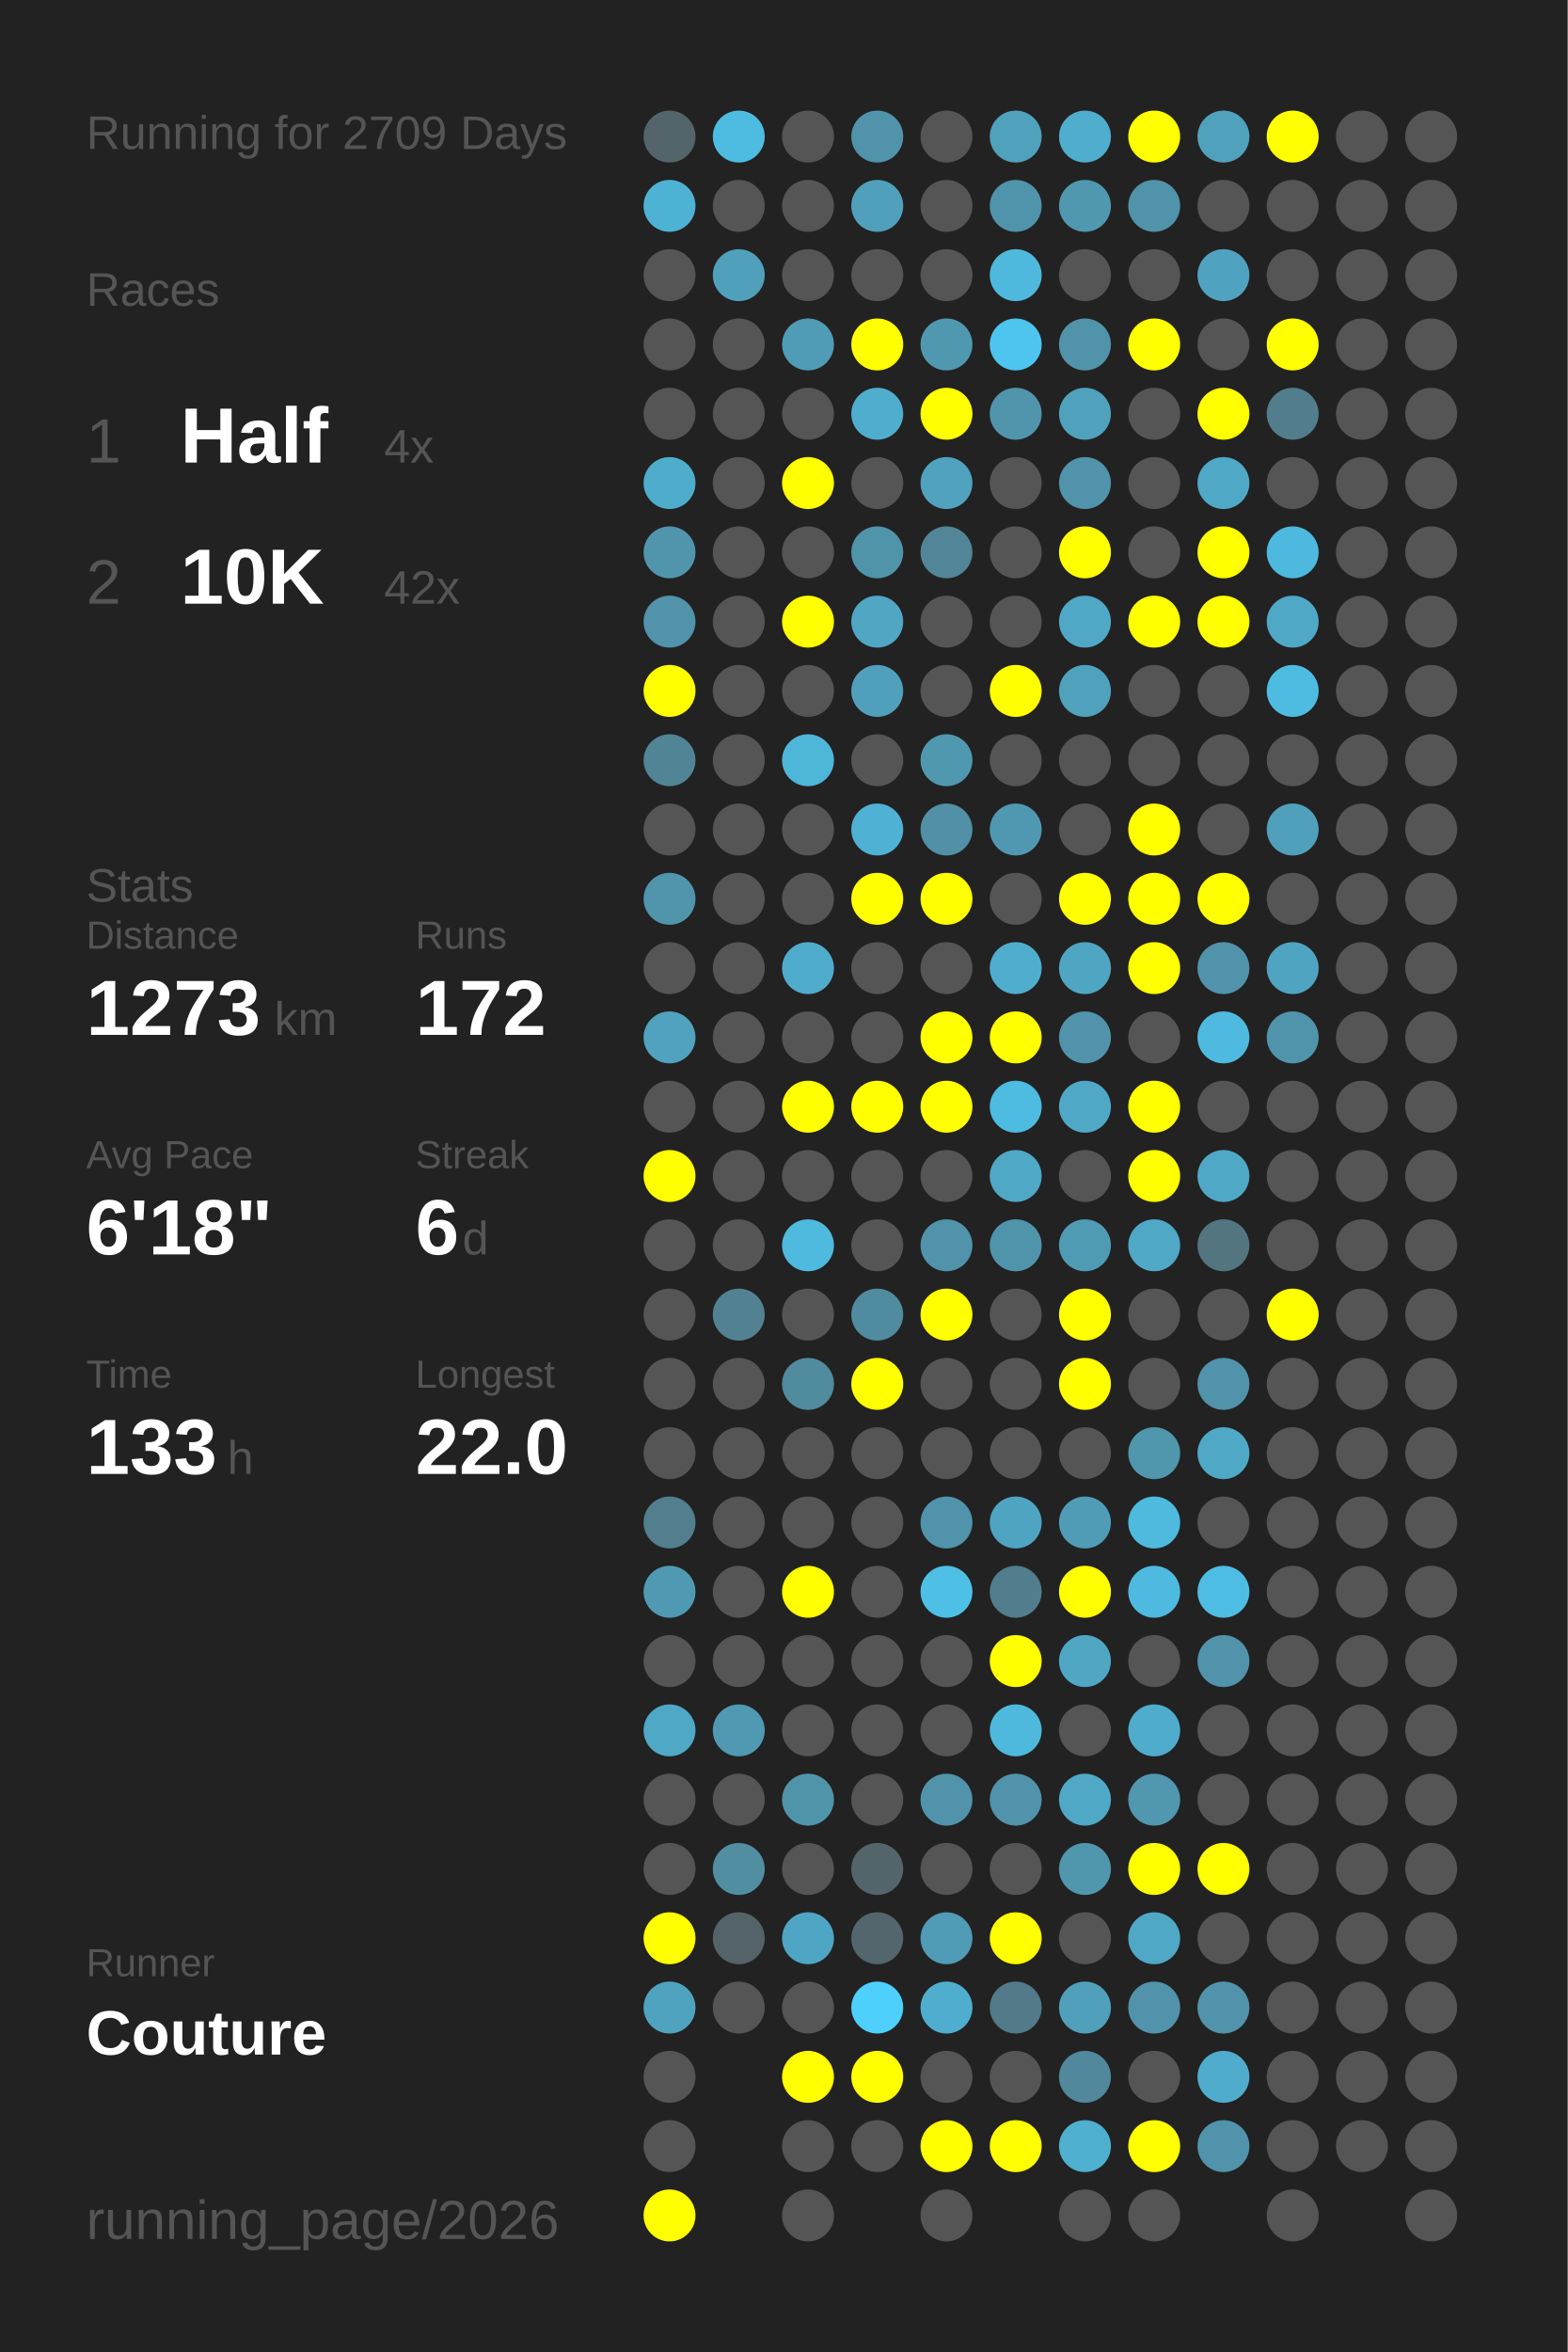
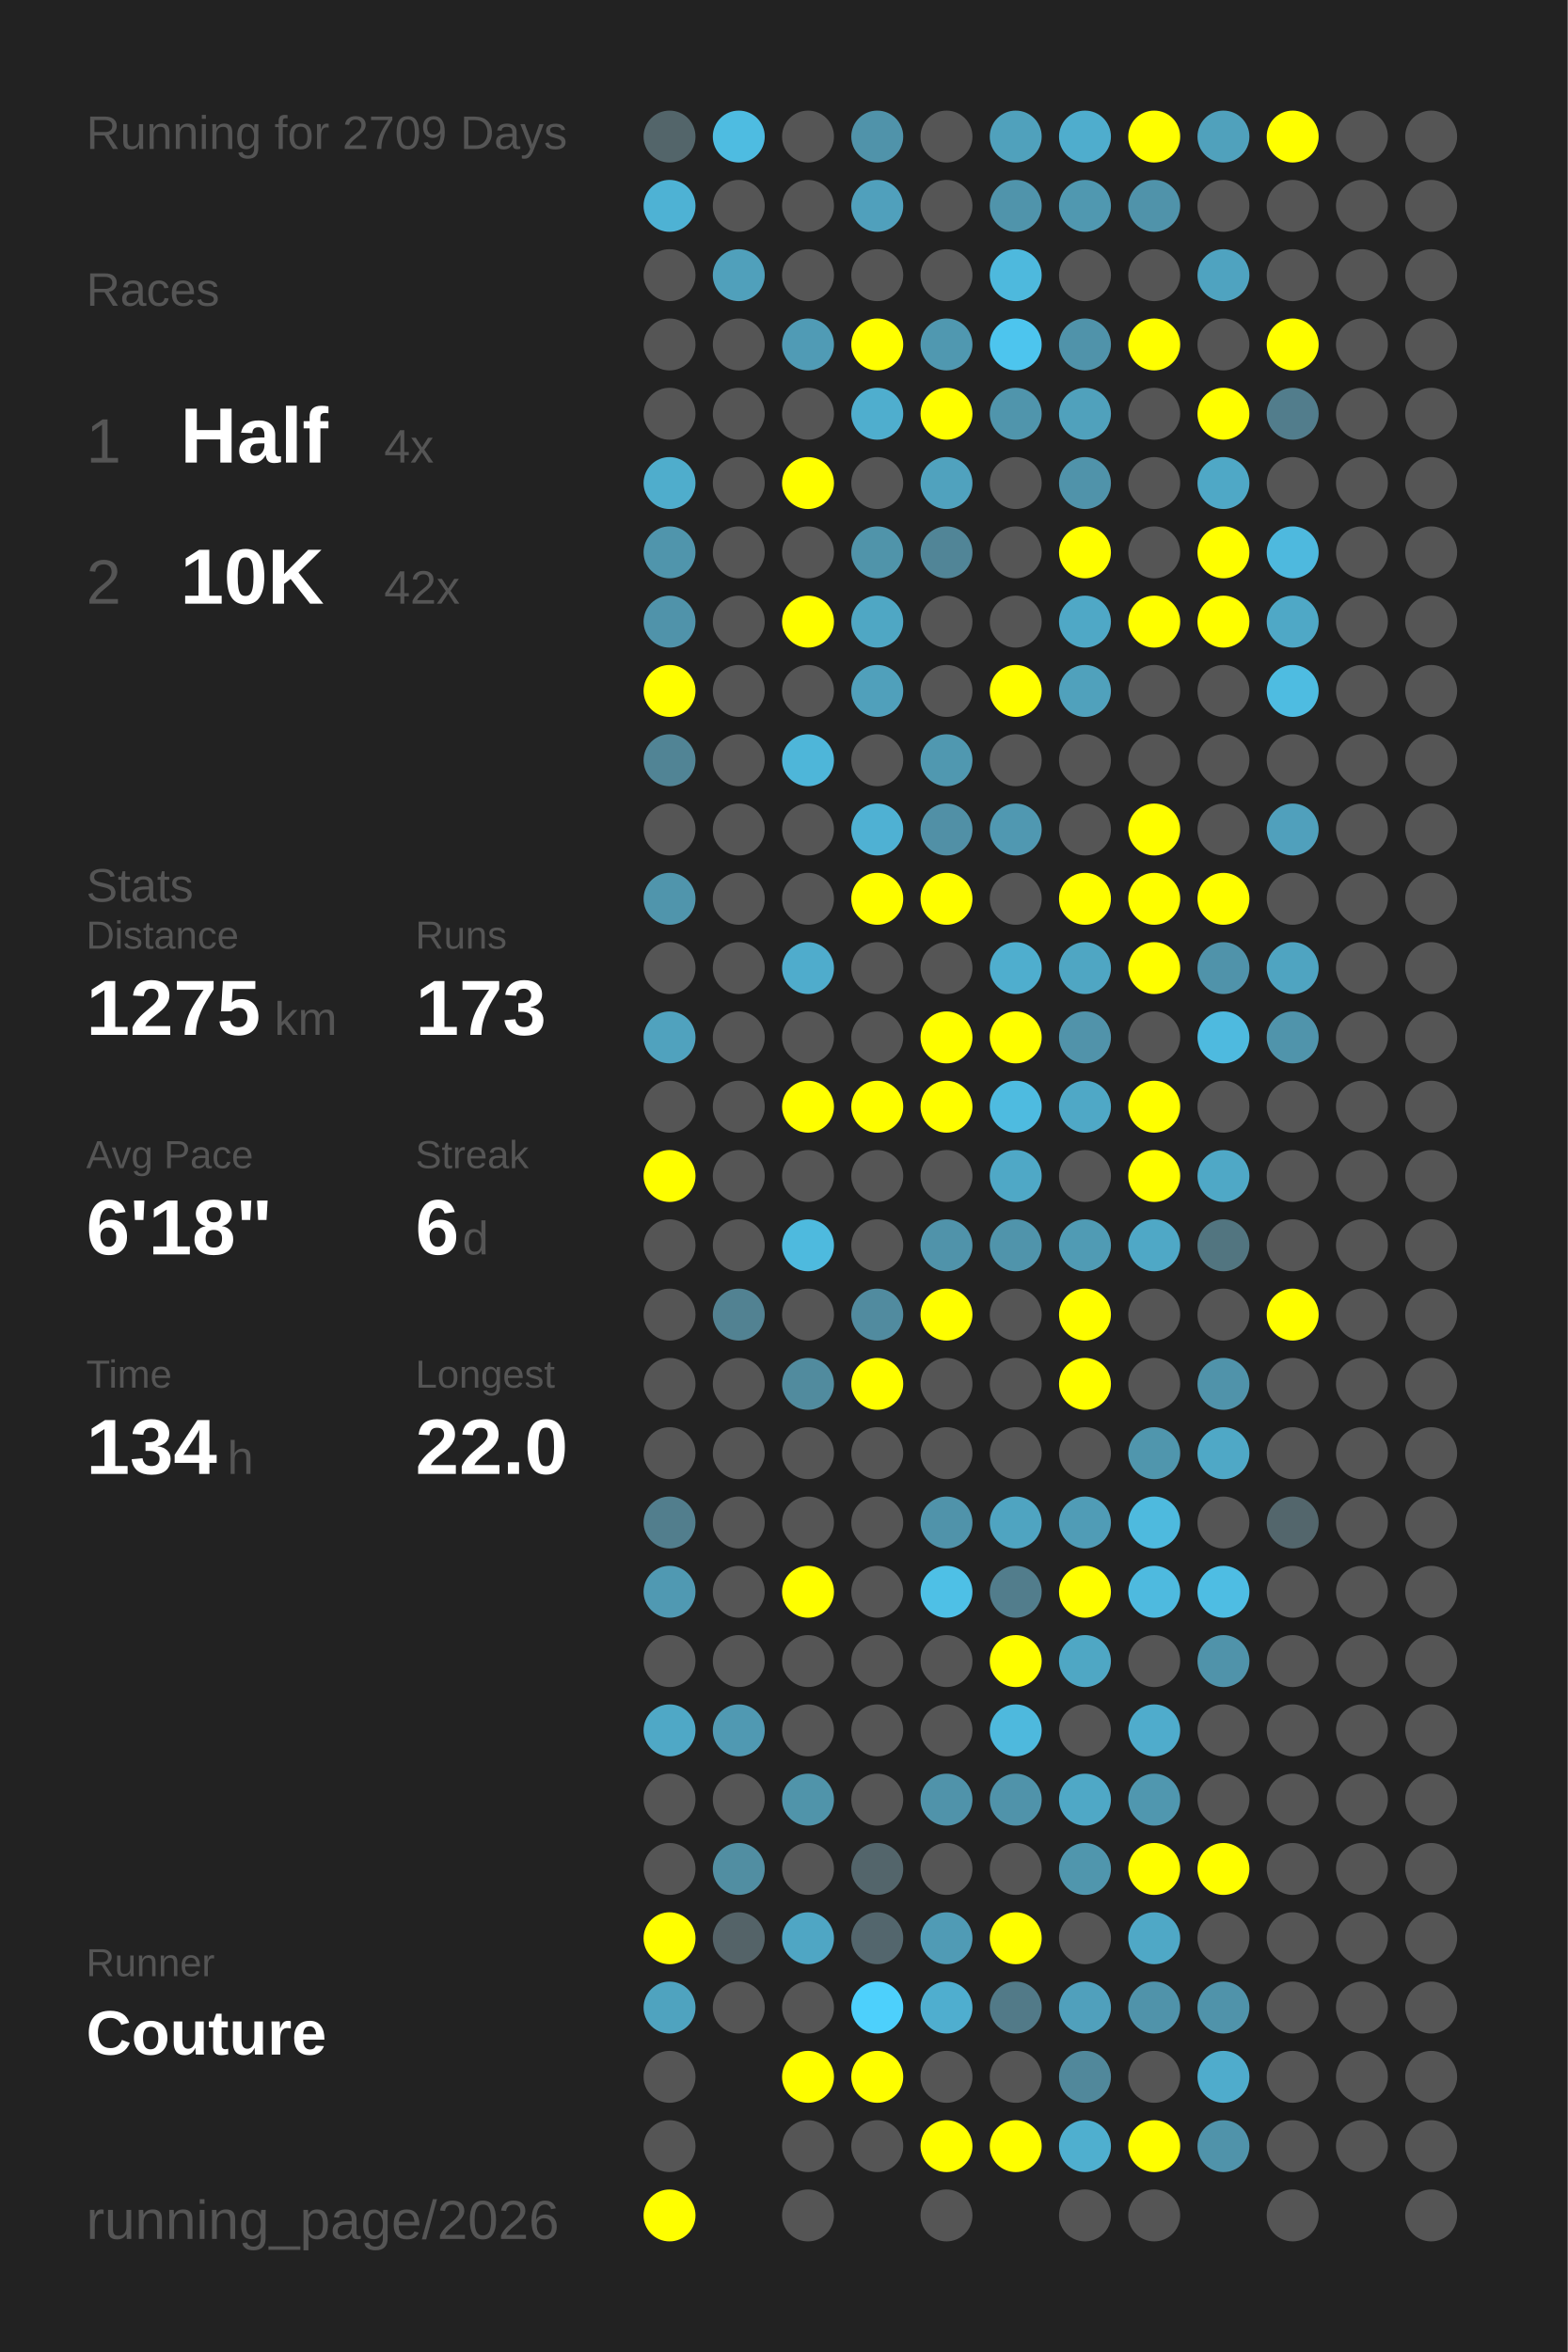
<svg xmlns="http://www.w3.org/2000/svg" baseProfile="full" height="300mm" version="1.1" viewBox="0,0,200,300" width="200mm">
  <defs />
  <rect fill="#222222" height="300" width="200" x="0" y="0" />
  <text fill="#555555" style="font-size:6px; font-family:Arial;" x="11" y="19">Running for 2709 Days</text>
  <text fill="#555555" style="font-size:6px; font-family:Arial;" x="11" y="39">Races</text>
  <text fill="#555555" style="font-size:8px; font-family:Arial;" x="11" y="59">1</text>
  <text fill="#FFFFFF" style="font-size:10px; font-family:Arial; font-weight:bold;" x="23" y="59">Half</text>
  <text fill="#555555" style="font-size:6px; font-family:Arial;" x="49" y="59">4x</text>
  <text fill="#555555" style="font-size:8px; font-family:Arial;" x="11" y="77">2</text>
  <text fill="#FFFFFF" style="font-size:10px; font-family:Arial; font-weight:bold;" x="23" y="77">10K</text>
  <text fill="#555555" style="font-size:6px; font-family:Arial;" x="49" y="77">42x</text>
  <text fill="#555555" style="font-size:6px; font-family:Arial;" x="11" y="115">Stats</text>
  <text fill="#555555" style="font-size:5px; font-family:Arial;" x="11" y="121">Distance</text>
-   <text fill="#FFFFFF" style="font-size:10px; font-family:Arial; font-weight:bold;" x="11" y="132">1273</text>
+   <text fill="#FFFFFF" style="font-size:10px; font-family:Arial; font-weight:bold;" x="11" y="132">1275</text>
  <text fill="#555555" style="font-size:6px; font-family:Arial;" x="35" y="132">km</text>
  <text fill="#555555" style="font-size:5px; font-family:Arial;" x="53" y="121">Runs</text>
-   <text fill="#FFFFFF" style="font-size:10px; font-family:Arial; font-weight:bold;" x="53" y="132">172</text>
+   <text fill="#FFFFFF" style="font-size:10px; font-family:Arial; font-weight:bold;" x="53" y="132">173</text>
  <text fill="#555555" style="font-size:5px; font-family:Arial;" x="11" y="149">Avg Pace</text>
  <text fill="#FFFFFF" style="font-size:10px; font-family:Arial; font-weight:bold;" x="11" y="160">6'18"</text>
  <text fill="#555555" style="font-size:5px; font-family:Arial;" x="53" y="149">Streak</text>
  <text fill="#FFFFFF" style="font-size:10px; font-family:Arial; font-weight:bold;" x="53" y="160">6</text>
  <text fill="#555555" style="font-size:6px; font-family:Arial;" x="59" y="160">d</text>
  <text fill="#555555" style="font-size:5px; font-family:Arial;" x="11" y="177">Time</text>
-   <text fill="#FFFFFF" style="font-size:10px; font-family:Arial; font-weight:bold;" x="11" y="188">133</text>
+   <text fill="#FFFFFF" style="font-size:10px; font-family:Arial; font-weight:bold;" x="11" y="188">134</text>
  <text fill="#555555" style="font-size:6px; font-family:Arial;" x="29" y="188">h</text>
  <text fill="#555555" style="font-size:5px; font-family:Arial;" x="53" y="177">Longest</text>
  <text fill="#FFFFFF" style="font-size:10px; font-family:Arial; font-weight:bold;" x="53" y="188">22.0</text>
  <text fill="#555555" style="font-size:5px; font-family:Arial;" x="11" y="252.065">Runner</text>
  <text fill="#FFFFFF" style="font-size:8px; font-family:Arial; font-weight:bold;" x="11" y="262.065">Couture</text>
  <text fill="#555555" style="font-size:7px; font-family:Arial;" x="11" y="285.581">running_page/2026</text>
  <circle cx="85.417" cy="17.419" fill="#53656a" r="3.312" />
  <circle cx="85.417" cy="26.258" fill="#4eb2d4" r="3.312" />
  <circle cx="85.417" cy="35.097" fill="#555555" r="3.312" />
  <circle cx="85.417" cy="43.935" fill="#555555" r="3.312" />
  <circle cx="85.417" cy="52.774" fill="#555555" r="3.312" />
  <circle cx="85.417" cy="61.613" fill="#4fadcc" r="3.312" />
  <circle cx="85.417" cy="70.452" fill="#5095ac" r="3.312" />
  <circle cx="85.417" cy="79.29" fill="#5093aa" r="3.312" />
  <circle cx="85.417" cy="88.129" fill="#FFFF00" r="3.312" />
  <circle cx="85.417" cy="96.968" fill="#518495" r="3.312" />
  <circle cx="85.417" cy="105.806" fill="#555555" r="3.312" />
  <circle cx="85.417" cy="114.645" fill="#5095ac" r="3.312" />
  <circle cx="85.417" cy="123.484" fill="#555555" r="3.312" />
  <circle cx="85.417" cy="132.323" fill="#50a2be" r="3.312" />
  <circle cx="85.417" cy="141.161" fill="#555555" r="3.312" />
  <circle cx="85.417" cy="150" fill="#FFFF00" r="3.312" />
  <circle cx="85.417" cy="158.839" fill="#555555" r="3.312" />
  <circle cx="85.417" cy="167.677" fill="#555555" r="3.312" />
  <circle cx="85.417" cy="176.516" fill="#555555" r="3.312" />
  <circle cx="85.417" cy="185.355" fill="#555555" r="3.312" />
  <circle cx="85.417" cy="194.194" fill="#527e8d" r="3.312" />
  <circle cx="85.417" cy="203.032" fill="#5099b2" r="3.312" />
  <circle cx="85.417" cy="211.871" fill="#555555" r="3.312" />
  <circle cx="85.417" cy="220.71" fill="#4fa8c6" r="3.312" />
  <circle cx="85.417" cy="229.548" fill="#555555" r="3.312" />
  <circle cx="85.417" cy="238.387" fill="#555555" r="3.312" />
  <circle cx="85.417" cy="247.226" fill="#FFFF00" r="3.312" />
  <circle cx="85.417" cy="256.065" fill="#4fa3bf" r="3.312" />
  <circle cx="85.417" cy="264.903" fill="#555555" r="3.312" />
  <circle cx="85.417" cy="273.742" fill="#555555" r="3.312" />
  <circle cx="85.417" cy="282.581" fill="#FFFF00" r="3.312" />
  <circle cx="94.25" cy="17.419" fill="#4ebce1" r="3.312" />
  <circle cx="94.25" cy="26.258" fill="#555555" r="3.312" />
  <circle cx="94.25" cy="35.097" fill="#50a0bb" r="3.312" />
  <circle cx="94.25" cy="43.935" fill="#555555" r="3.312" />
  <circle cx="94.25" cy="52.774" fill="#555555" r="3.312" />
  <circle cx="94.25" cy="61.613" fill="#555555" r="3.312" />
  <circle cx="94.25" cy="70.452" fill="#555555" r="3.312" />
  <circle cx="94.25" cy="79.29" fill="#555555" r="3.312" />
  <circle cx="94.25" cy="88.129" fill="#555555" r="3.312" />
  <circle cx="94.25" cy="96.968" fill="#555555" r="3.312" />
  <circle cx="94.25" cy="105.806" fill="#555555" r="3.312" />
  <circle cx="94.25" cy="114.645" fill="#555555" r="3.312" />
  <circle cx="94.25" cy="123.484" fill="#555555" r="3.312" />
  <circle cx="94.25" cy="132.323" fill="#555555" r="3.312" />
  <circle cx="94.25" cy="141.161" fill="#555555" r="3.312" />
  <circle cx="94.25" cy="150" fill="#555555" r="3.312" />
  <circle cx="94.25" cy="158.839" fill="#555555" r="3.312" />
  <circle cx="94.25" cy="167.677" fill="#528292" r="3.312" />
  <circle cx="94.25" cy="176.516" fill="#555555" r="3.312" />
  <circle cx="94.25" cy="185.355" fill="#555555" r="3.312" />
  <circle cx="94.25" cy="194.194" fill="#555555" r="3.312" />
  <circle cx="94.25" cy="203.032" fill="#555555" r="3.312" />
  <circle cx="94.25" cy="211.871" fill="#555555" r="3.312" />
  <circle cx="94.25" cy="220.71" fill="#5099b2" r="3.312" />
  <circle cx="94.25" cy="229.548" fill="#555555" r="3.312" />
  <circle cx="94.25" cy="238.387" fill="#518ea2" r="3.312" />
  <circle cx="94.25" cy="247.226" fill="#546368" r="3.312" />
  <circle cx="94.25" cy="256.065" fill="#555555" r="3.312" />
  <circle cx="103.083" cy="17.419" fill="#555555" r="3.312" />
  <circle cx="103.083" cy="26.258" fill="#555555" r="3.312" />
  <circle cx="103.083" cy="35.097" fill="#555555" r="3.312" />
  <circle cx="103.083" cy="43.935" fill="#509bb5" r="3.312" />
  <circle cx="103.083" cy="52.774" fill="#555555" r="3.312" />
  <circle cx="103.083" cy="61.613" fill="#FFFF00" r="3.312" />
  <circle cx="103.083" cy="70.452" fill="#555555" r="3.312" />
  <circle cx="103.083" cy="79.29" fill="#FFFF00" r="3.312" />
  <circle cx="103.083" cy="88.129" fill="#555555" r="3.312" />
  <circle cx="103.083" cy="96.968" fill="#4eb6d9" r="3.312" />
  <circle cx="103.083" cy="105.806" fill="#555555" r="3.312" />
  <circle cx="103.083" cy="114.645" fill="#555555" r="3.312" />
  <circle cx="103.083" cy="123.484" fill="#4faccc" r="3.312" />
  <circle cx="103.083" cy="132.323" fill="#555555" r="3.312" />
  <circle cx="103.083" cy="141.161" fill="#FFFF00" r="3.312" />
  <circle cx="103.083" cy="150" fill="#555555" r="3.312" />
  <circle cx="103.083" cy="158.839" fill="#4ebade" r="3.312" />
  <circle cx="103.083" cy="167.677" fill="#555555" r="3.312" />
  <circle cx="103.083" cy="176.516" fill="#518b9e" r="3.312" />
  <circle cx="103.083" cy="185.355" fill="#555555" r="3.312" />
  <circle cx="103.083" cy="194.194" fill="#555555" r="3.312" />
  <circle cx="103.083" cy="203.032" fill="#FFFF00" r="3.312" />
  <circle cx="103.083" cy="211.871" fill="#555555" r="3.312" />
  <circle cx="103.083" cy="220.71" fill="#555555" r="3.312" />
  <circle cx="103.083" cy="229.548" fill="#5094aa" r="3.312" />
  <circle cx="103.083" cy="238.387" fill="#555555" r="3.312" />
  <circle cx="103.083" cy="247.226" fill="#4fa6c4" r="3.312" />
  <circle cx="103.083" cy="256.065" fill="#555555" r="3.312" />
  <circle cx="103.083" cy="264.903" fill="#FFFF00" r="3.312" />
  <circle cx="103.083" cy="273.742" fill="#555555" r="3.312" />
  <circle cx="103.083" cy="282.581" fill="#555555" r="3.312" />
  <circle cx="111.917" cy="17.419" fill="#5093aa" r="3.312" />
  <circle cx="111.917" cy="26.258" fill="#50a0bc" r="3.312" />
  <circle cx="111.917" cy="35.097" fill="#555555" r="3.312" />
  <circle cx="111.917" cy="43.935" fill="#FFFF00" r="3.312" />
  <circle cx="111.917" cy="52.774" fill="#4faece" r="3.312" />
  <circle cx="111.917" cy="61.613" fill="#555555" r="3.312" />
  <circle cx="111.917" cy="70.452" fill="#5094aa" r="3.312" />
  <circle cx="111.917" cy="79.29" fill="#4fa7c4" r="3.312" />
  <circle cx="111.917" cy="88.129" fill="#50a0bb" r="3.312" />
  <circle cx="111.917" cy="96.968" fill="#555555" r="3.312" />
  <circle cx="111.917" cy="105.806" fill="#4fb1d3" r="3.312" />
  <circle cx="111.917" cy="114.645" fill="#FFFF00" r="3.312" />
  <circle cx="111.917" cy="123.484" fill="#555555" r="3.312" />
  <circle cx="111.917" cy="132.323" fill="#555555" r="3.312" />
  <circle cx="111.917" cy="141.161" fill="#FFFF00" r="3.312" />
  <circle cx="111.917" cy="150" fill="#555555" r="3.312" />
  <circle cx="111.917" cy="158.839" fill="#555555" r="3.312" />
  <circle cx="111.917" cy="167.677" fill="#518b9f" r="3.312" />
  <circle cx="111.917" cy="176.516" fill="#FFFF00" r="3.312" />
  <circle cx="111.917" cy="185.355" fill="#555555" r="3.312" />
  <circle cx="111.917" cy="194.194" fill="#555555" r="3.312" />
  <circle cx="111.917" cy="203.032" fill="#555555" r="3.312" />
  <circle cx="111.917" cy="211.871" fill="#555555" r="3.312" />
  <circle cx="111.917" cy="220.71" fill="#555555" r="3.312" />
  <circle cx="111.917" cy="229.548" fill="#555555" r="3.312" />
  <circle cx="111.917" cy="238.387" fill="#53656b" r="3.312" />
  <circle cx="111.917" cy="247.226" fill="#53666d" r="3.312" />
  <circle cx="111.917" cy="256.065" fill="#4dd0fc" r="3.312" />
  <circle cx="111.917" cy="264.903" fill="#FFFF00" r="3.312" />
  <circle cx="111.917" cy="273.742" fill="#555555" r="3.312" />
  <circle cx="120.75" cy="17.419" fill="#555555" r="3.312" />
  <circle cx="120.75" cy="26.258" fill="#555555" r="3.312" />
  <circle cx="120.75" cy="35.097" fill="#555555" r="3.312" />
  <circle cx="120.75" cy="43.935" fill="#5098b0" r="3.312" />
  <circle cx="120.75" cy="52.774" fill="#FFFF00" r="3.312" />
  <circle cx="120.75" cy="61.613" fill="#50a2be" r="3.312" />
  <circle cx="120.75" cy="70.452" fill="#518597" r="3.312" />
  <circle cx="120.75" cy="79.29" fill="#555555" r="3.312" />
  <circle cx="120.75" cy="88.129" fill="#555555" r="3.312" />
  <circle cx="120.75" cy="96.968" fill="#5098b0" r="3.312" />
  <circle cx="120.75" cy="105.806" fill="#5190a6" r="3.312" />
  <circle cx="120.75" cy="114.645" fill="#FFFF00" r="3.312" />
  <circle cx="120.75" cy="123.484" fill="#555555" r="3.312" />
  <circle cx="120.75" cy="132.323" fill="#FFFF00" r="3.312" />
  <circle cx="120.75" cy="141.161" fill="#FFFF00" r="3.312" />
  <circle cx="120.75" cy="150" fill="#555555" r="3.312" />
  <circle cx="120.75" cy="158.839" fill="#5093aa" r="3.312" />
  <circle cx="120.75" cy="167.677" fill="#FFFF00" r="3.312" />
  <circle cx="120.75" cy="176.516" fill="#555555" r="3.312" />
  <circle cx="120.75" cy="185.355" fill="#555555" r="3.312" />
  <circle cx="120.75" cy="194.194" fill="#5093aa" r="3.312" />
  <circle cx="120.75" cy="203.032" fill="#4ec0e6" r="3.312" />
  <circle cx="120.75" cy="211.871" fill="#555555" r="3.312" />
  <circle cx="120.75" cy="220.71" fill="#555555" r="3.312" />
  <circle cx="120.75" cy="229.548" fill="#5093aa" r="3.312" />
  <circle cx="120.75" cy="238.387" fill="#555555" r="3.312" />
  <circle cx="120.75" cy="247.226" fill="#509bb5" r="3.312" />
  <circle cx="120.75" cy="256.065" fill="#4faecf" r="3.312" />
  <circle cx="120.75" cy="264.903" fill="#555555" r="3.312" />
  <circle cx="120.75" cy="273.742" fill="#FFFF00" r="3.312" />
  <circle cx="120.75" cy="282.581" fill="#555555" r="3.312" />
  <circle cx="129.583" cy="17.419" fill="#50a1bc" r="3.312" />
  <circle cx="129.583" cy="26.258" fill="#5094ab" r="3.312" />
  <circle cx="129.583" cy="35.097" fill="#4eb9dd" r="3.312" />
  <circle cx="129.583" cy="43.935" fill="#4dc5ee" r="3.312" />
  <circle cx="129.583" cy="52.774" fill="#5095ac" r="3.312" />
  <circle cx="129.583" cy="61.613" fill="#555555" r="3.312" />
  <circle cx="129.583" cy="70.452" fill="#555555" r="3.312" />
  <circle cx="129.583" cy="79.29" fill="#555555" r="3.312" />
  <circle cx="129.583" cy="88.129" fill="#FFFF00" r="3.312" />
  <circle cx="129.583" cy="96.968" fill="#555555" r="3.312" />
  <circle cx="129.583" cy="105.806" fill="#5098b1" r="3.312" />
  <circle cx="129.583" cy="114.645" fill="#555555" r="3.312" />
  <circle cx="129.583" cy="123.484" fill="#4faece" r="3.312" />
  <circle cx="129.583" cy="132.323" fill="#FFFF00" r="3.312" />
  <circle cx="129.583" cy="141.161" fill="#4ebbe0" r="3.312" />
  <circle cx="129.583" cy="150" fill="#4fa8c6" r="3.312" />
  <circle cx="129.583" cy="158.839" fill="#5094ab" r="3.312" />
  <circle cx="129.583" cy="167.677" fill="#555555" r="3.312" />
  <circle cx="129.583" cy="176.516" fill="#555555" r="3.312" />
  <circle cx="129.583" cy="185.355" fill="#555555" r="3.312" />
  <circle cx="129.583" cy="194.194" fill="#4fa4c1" r="3.312" />
  <circle cx="129.583" cy="203.032" fill="#527d8c" r="3.312" />
  <circle cx="129.583" cy="211.871" fill="#FFFF00" r="3.312" />
  <circle cx="129.583" cy="220.71" fill="#4eb9dd" r="3.312" />
  <circle cx="129.583" cy="229.548" fill="#5093aa" r="3.312" />
  <circle cx="129.583" cy="238.387" fill="#555555" r="3.312" />
  <circle cx="129.583" cy="247.226" fill="#FFFF00" r="3.312" />
  <circle cx="129.583" cy="256.065" fill="#527a88" r="3.312" />
  <circle cx="129.583" cy="264.903" fill="#555555" r="3.312" />
  <circle cx="129.583" cy="273.742" fill="#FFFF00" r="3.312" />
  <circle cx="138.417" cy="17.419" fill="#4fadcd" r="3.312" />
  <circle cx="138.417" cy="26.258" fill="#5098b0" r="3.312" />
  <circle cx="138.417" cy="35.097" fill="#555555" r="3.312" />
  <circle cx="138.417" cy="43.935" fill="#5093aa" r="3.312" />
  <circle cx="138.417" cy="52.774" fill="#50a1bc" r="3.312" />
  <circle cx="138.417" cy="61.613" fill="#5093aa" r="3.312" />
  <circle cx="138.417" cy="70.452" fill="#FFFF00" r="3.312" />
  <circle cx="138.417" cy="79.29" fill="#4fa8c6" r="3.312" />
  <circle cx="138.417" cy="88.129" fill="#50a1bc" r="3.312" />
  <circle cx="138.417" cy="96.968" fill="#555555" r="3.312" />
  <circle cx="138.417" cy="105.806" fill="#555555" r="3.312" />
  <circle cx="138.417" cy="114.645" fill="#FFFF00" r="3.312" />
  <circle cx="138.417" cy="123.484" fill="#4fa6c3" r="3.312" />
  <circle cx="138.417" cy="132.323" fill="#5193aa" r="3.312" />
  <circle cx="138.417" cy="141.161" fill="#4fa8c6" r="3.312" />
  <circle cx="138.417" cy="150" fill="#555555" r="3.312" />
  <circle cx="138.417" cy="158.839" fill="#509bb4" r="3.312" />
  <circle cx="138.417" cy="167.677" fill="#FFFF00" r="3.312" />
  <circle cx="138.417" cy="176.516" fill="#FFFF00" r="3.312" />
  <circle cx="138.417" cy="185.355" fill="#555555" r="3.312" />
  <circle cx="138.417" cy="194.194" fill="#509cb6" r="3.312" />
  <circle cx="138.417" cy="203.032" fill="#FFFF00" r="3.312" />
  <circle cx="138.417" cy="211.871" fill="#4fa7c4" r="3.312" />
  <circle cx="138.417" cy="220.71" fill="#555555" r="3.312" />
  <circle cx="138.417" cy="229.548" fill="#4fa8c6" r="3.312" />
  <circle cx="138.417" cy="238.387" fill="#5096ad" r="3.312" />
  <circle cx="138.417" cy="247.226" fill="#555555" r="3.312" />
  <circle cx="138.417" cy="256.065" fill="#50a0bc" r="3.312" />
  <circle cx="138.417" cy="264.903" fill="#51889b" r="3.312" />
  <circle cx="138.417" cy="273.742" fill="#4fafcf" r="3.312" />
  <circle cx="138.417" cy="282.581" fill="#555555" r="3.312" />
  <circle cx="147.25" cy="17.419" fill="#FFFF00" r="3.312" />
  <circle cx="147.25" cy="26.258" fill="#5093aa" r="3.312" />
  <circle cx="147.25" cy="35.097" fill="#555555" r="3.312" />
  <circle cx="147.25" cy="43.935" fill="#FFFF00" r="3.312" />
  <circle cx="147.25" cy="52.774" fill="#555555" r="3.312" />
  <circle cx="147.25" cy="61.613" fill="#555555" r="3.312" />
  <circle cx="147.25" cy="70.452" fill="#555555" r="3.312" />
  <circle cx="147.25" cy="79.29" fill="#FFFF00" r="3.312" />
  <circle cx="147.25" cy="88.129" fill="#555555" r="3.312" />
  <circle cx="147.25" cy="96.968" fill="#555555" r="3.312" />
  <circle cx="147.25" cy="105.806" fill="#FFFF00" r="3.312" />
  <circle cx="147.25" cy="114.645" fill="#FFFF00" r="3.312" />
  <circle cx="147.25" cy="123.484" fill="#FFFF00" r="3.312" />
  <circle cx="147.25" cy="132.323" fill="#555555" r="3.312" />
  <circle cx="147.25" cy="141.161" fill="#FFFF00" r="3.312" />
  <circle cx="147.25" cy="150" fill="#FFFF00" r="3.312" />
  <circle cx="147.25" cy="158.839" fill="#4fa8c6" r="3.312" />
  <circle cx="147.25" cy="167.677" fill="#555555" r="3.312" />
  <circle cx="147.25" cy="176.516" fill="#555555" r="3.312" />
  <circle cx="147.25" cy="185.355" fill="#5096ad" r="3.312" />
  <circle cx="147.25" cy="194.194" fill="#4ebade" r="3.312" />
  <circle cx="147.25" cy="203.032" fill="#4ebadf" r="3.312" />
  <circle cx="147.25" cy="211.871" fill="#555555" r="3.312" />
  <circle cx="147.25" cy="220.71" fill="#4faccc" r="3.312" />
  <circle cx="147.25" cy="229.548" fill="#5097af" r="3.312" />
  <circle cx="147.25" cy="238.387" fill="#FFFF00" r="3.312" />
  <circle cx="147.25" cy="247.226" fill="#4fa8c6" r="3.312" />
  <circle cx="147.25" cy="256.065" fill="#5093aa" r="3.312" />
  <circle cx="147.25" cy="264.903" fill="#555555" r="3.312" />
  <circle cx="147.25" cy="273.742" fill="#FFFF00" r="3.312" />
  <circle cx="147.25" cy="282.581" fill="#555555" r="3.312" />
  <circle cx="156.083" cy="17.419" fill="#50a1bc" r="3.312" />
  <circle cx="156.083" cy="26.258" fill="#555555" r="3.312" />
  <circle cx="156.083" cy="35.097" fill="#4fa3c0" r="3.312" />
  <circle cx="156.083" cy="43.935" fill="#555555" r="3.312" />
  <circle cx="156.083" cy="52.774" fill="#FFFF00" r="3.312" />
  <circle cx="156.083" cy="61.613" fill="#4fa8c6" r="3.312" />
  <circle cx="156.083" cy="70.452" fill="#FFFF00" r="3.312" />
  <circle cx="156.083" cy="79.29" fill="#FFFF00" r="3.312" />
  <circle cx="156.083" cy="88.129" fill="#555555" r="3.312" />
  <circle cx="156.083" cy="96.968" fill="#555555" r="3.312" />
  <circle cx="156.083" cy="105.806" fill="#555555" r="3.312" />
  <circle cx="156.083" cy="114.645" fill="#FFFF00" r="3.312" />
  <circle cx="156.083" cy="123.484" fill="#5093aa" r="3.312" />
  <circle cx="156.083" cy="132.323" fill="#4ebadf" r="3.312" />
  <circle cx="156.083" cy="141.161" fill="#555555" r="3.312" />
  <circle cx="156.083" cy="150" fill="#4fa8c6" r="3.312" />
  <circle cx="156.083" cy="158.839" fill="#527580" r="3.312" />
  <circle cx="156.083" cy="167.677" fill="#555555" r="3.312" />
  <circle cx="156.083" cy="176.516" fill="#5093aa" r="3.312" />
  <circle cx="156.083" cy="185.355" fill="#4fa8c6" r="3.312" />
  <circle cx="156.083" cy="194.194" fill="#555555" r="3.312" />
  <circle cx="156.083" cy="203.032" fill="#4ebde3" r="3.312" />
  <circle cx="156.083" cy="211.871" fill="#5093aa" r="3.312" />
  <circle cx="156.083" cy="220.71" fill="#555555" r="3.312" />
  <circle cx="156.083" cy="229.548" fill="#555555" r="3.312" />
  <circle cx="156.083" cy="238.387" fill="#FFFF00" r="3.312" />
  <circle cx="156.083" cy="247.226" fill="#555555" r="3.312" />
  <circle cx="156.083" cy="256.065" fill="#5093aa" r="3.312" />
  <circle cx="156.083" cy="264.903" fill="#4faccc" r="3.312" />
  <circle cx="156.083" cy="273.742" fill="#5093aa" r="3.312" />
  <circle cx="164.917" cy="17.419" fill="#FFFF00" r="3.312" />
  <circle cx="164.917" cy="26.258" fill="#555555" r="3.312" />
  <circle cx="164.917" cy="35.097" fill="#555555" r="3.312" />
  <circle cx="164.917" cy="43.935" fill="#FFFF00" r="3.312" />
  <circle cx="164.917" cy="52.774" fill="#527d8c" r="3.312" />
  <circle cx="164.917" cy="61.613" fill="#555555" r="3.312" />
  <circle cx="164.917" cy="70.452" fill="#4eb9de" r="3.312" />
  <circle cx="164.917" cy="79.29" fill="#4fa8c6" r="3.312" />
  <circle cx="164.917" cy="88.129" fill="#4ebce1" r="3.312" />
  <circle cx="164.917" cy="96.968" fill="#555555" r="3.312" />
  <circle cx="164.917" cy="105.806" fill="#50a0bc" r="3.312" />
  <circle cx="164.917" cy="114.645" fill="#555555" r="3.312" />
  <circle cx="164.917" cy="123.484" fill="#4fa4c1" r="3.312" />
  <circle cx="164.917" cy="132.323" fill="#5094ab" r="3.312" />
  <circle cx="164.917" cy="141.161" fill="#555555" r="3.312" />
  <circle cx="164.917" cy="150" fill="#555555" r="3.312" />
  <circle cx="164.917" cy="158.839" fill="#555555" r="3.312" />
  <circle cx="164.917" cy="167.677" fill="#FFFF00" r="3.312" />
  <circle cx="164.917" cy="176.516" fill="#555555" r="3.312" />
  <circle cx="164.917" cy="185.355" fill="#555555" r="3.312" />
-   <circle cx="164.917" cy="194.194" fill="#555555" r="3.312" />
+   <circle cx="164.917" cy="194.194" fill="#53666c" r="3.312" />
  <circle cx="164.917" cy="203.032" fill="#555555" r="3.312" />
  <circle cx="164.917" cy="211.871" fill="#555555" r="3.312" />
  <circle cx="164.917" cy="220.71" fill="#555555" r="3.312" />
  <circle cx="164.917" cy="229.548" fill="#555555" r="3.312" />
  <circle cx="164.917" cy="238.387" fill="#555555" r="3.312" />
  <circle cx="164.917" cy="247.226" fill="#555555" r="3.312" />
  <circle cx="164.917" cy="256.065" fill="#555555" r="3.312" />
  <circle cx="164.917" cy="264.903" fill="#555555" r="3.312" />
  <circle cx="164.917" cy="273.742" fill="#555555" r="3.312" />
  <circle cx="164.917" cy="282.581" fill="#555555" r="3.312" />
  <circle cx="173.75" cy="17.419" fill="#555555" r="3.312" />
  <circle cx="173.75" cy="26.258" fill="#555555" r="3.312" />
  <circle cx="173.75" cy="35.097" fill="#555555" r="3.312" />
  <circle cx="173.75" cy="43.935" fill="#555555" r="3.312" />
  <circle cx="173.75" cy="52.774" fill="#555555" r="3.312" />
  <circle cx="173.75" cy="61.613" fill="#555555" r="3.312" />
  <circle cx="173.75" cy="70.452" fill="#555555" r="3.312" />
  <circle cx="173.75" cy="79.29" fill="#555555" r="3.312" />
  <circle cx="173.75" cy="88.129" fill="#555555" r="3.312" />
  <circle cx="173.75" cy="96.968" fill="#555555" r="3.312" />
  <circle cx="173.75" cy="105.806" fill="#555555" r="3.312" />
  <circle cx="173.75" cy="114.645" fill="#555555" r="3.312" />
  <circle cx="173.75" cy="123.484" fill="#555555" r="3.312" />
  <circle cx="173.75" cy="132.323" fill="#555555" r="3.312" />
  <circle cx="173.75" cy="141.161" fill="#555555" r="3.312" />
  <circle cx="173.75" cy="150" fill="#555555" r="3.312" />
  <circle cx="173.75" cy="158.839" fill="#555555" r="3.312" />
  <circle cx="173.75" cy="167.677" fill="#555555" r="3.312" />
  <circle cx="173.75" cy="176.516" fill="#555555" r="3.312" />
  <circle cx="173.75" cy="185.355" fill="#555555" r="3.312" />
  <circle cx="173.75" cy="194.194" fill="#555555" r="3.312" />
  <circle cx="173.75" cy="203.032" fill="#555555" r="3.312" />
  <circle cx="173.75" cy="211.871" fill="#555555" r="3.312" />
  <circle cx="173.75" cy="220.71" fill="#555555" r="3.312" />
  <circle cx="173.75" cy="229.548" fill="#555555" r="3.312" />
  <circle cx="173.75" cy="238.387" fill="#555555" r="3.312" />
  <circle cx="173.75" cy="247.226" fill="#555555" r="3.312" />
  <circle cx="173.75" cy="256.065" fill="#555555" r="3.312" />
  <circle cx="173.75" cy="264.903" fill="#555555" r="3.312" />
  <circle cx="173.75" cy="273.742" fill="#555555" r="3.312" />
  <circle cx="182.583" cy="17.419" fill="#555555" r="3.312" />
  <circle cx="182.583" cy="26.258" fill="#555555" r="3.312" />
  <circle cx="182.583" cy="35.097" fill="#555555" r="3.312" />
  <circle cx="182.583" cy="43.935" fill="#555555" r="3.312" />
  <circle cx="182.583" cy="52.774" fill="#555555" r="3.312" />
  <circle cx="182.583" cy="61.613" fill="#555555" r="3.312" />
  <circle cx="182.583" cy="70.452" fill="#555555" r="3.312" />
  <circle cx="182.583" cy="79.29" fill="#555555" r="3.312" />
  <circle cx="182.583" cy="88.129" fill="#555555" r="3.312" />
  <circle cx="182.583" cy="96.968" fill="#555555" r="3.312" />
  <circle cx="182.583" cy="105.806" fill="#555555" r="3.312" />
  <circle cx="182.583" cy="114.645" fill="#555555" r="3.312" />
  <circle cx="182.583" cy="123.484" fill="#555555" r="3.312" />
  <circle cx="182.583" cy="132.323" fill="#555555" r="3.312" />
  <circle cx="182.583" cy="141.161" fill="#555555" r="3.312" />
  <circle cx="182.583" cy="150" fill="#555555" r="3.312" />
  <circle cx="182.583" cy="158.839" fill="#555555" r="3.312" />
  <circle cx="182.583" cy="167.677" fill="#555555" r="3.312" />
  <circle cx="182.583" cy="176.516" fill="#555555" r="3.312" />
  <circle cx="182.583" cy="185.355" fill="#555555" r="3.312" />
  <circle cx="182.583" cy="194.194" fill="#555555" r="3.312" />
  <circle cx="182.583" cy="203.032" fill="#555555" r="3.312" />
  <circle cx="182.583" cy="211.871" fill="#555555" r="3.312" />
  <circle cx="182.583" cy="220.71" fill="#555555" r="3.312" />
  <circle cx="182.583" cy="229.548" fill="#555555" r="3.312" />
  <circle cx="182.583" cy="238.387" fill="#555555" r="3.312" />
  <circle cx="182.583" cy="247.226" fill="#555555" r="3.312" />
  <circle cx="182.583" cy="256.065" fill="#555555" r="3.312" />
  <circle cx="182.583" cy="264.903" fill="#555555" r="3.312" />
  <circle cx="182.583" cy="273.742" fill="#555555" r="3.312" />
  <circle cx="182.583" cy="282.581" fill="#555555" r="3.312" />
</svg>
